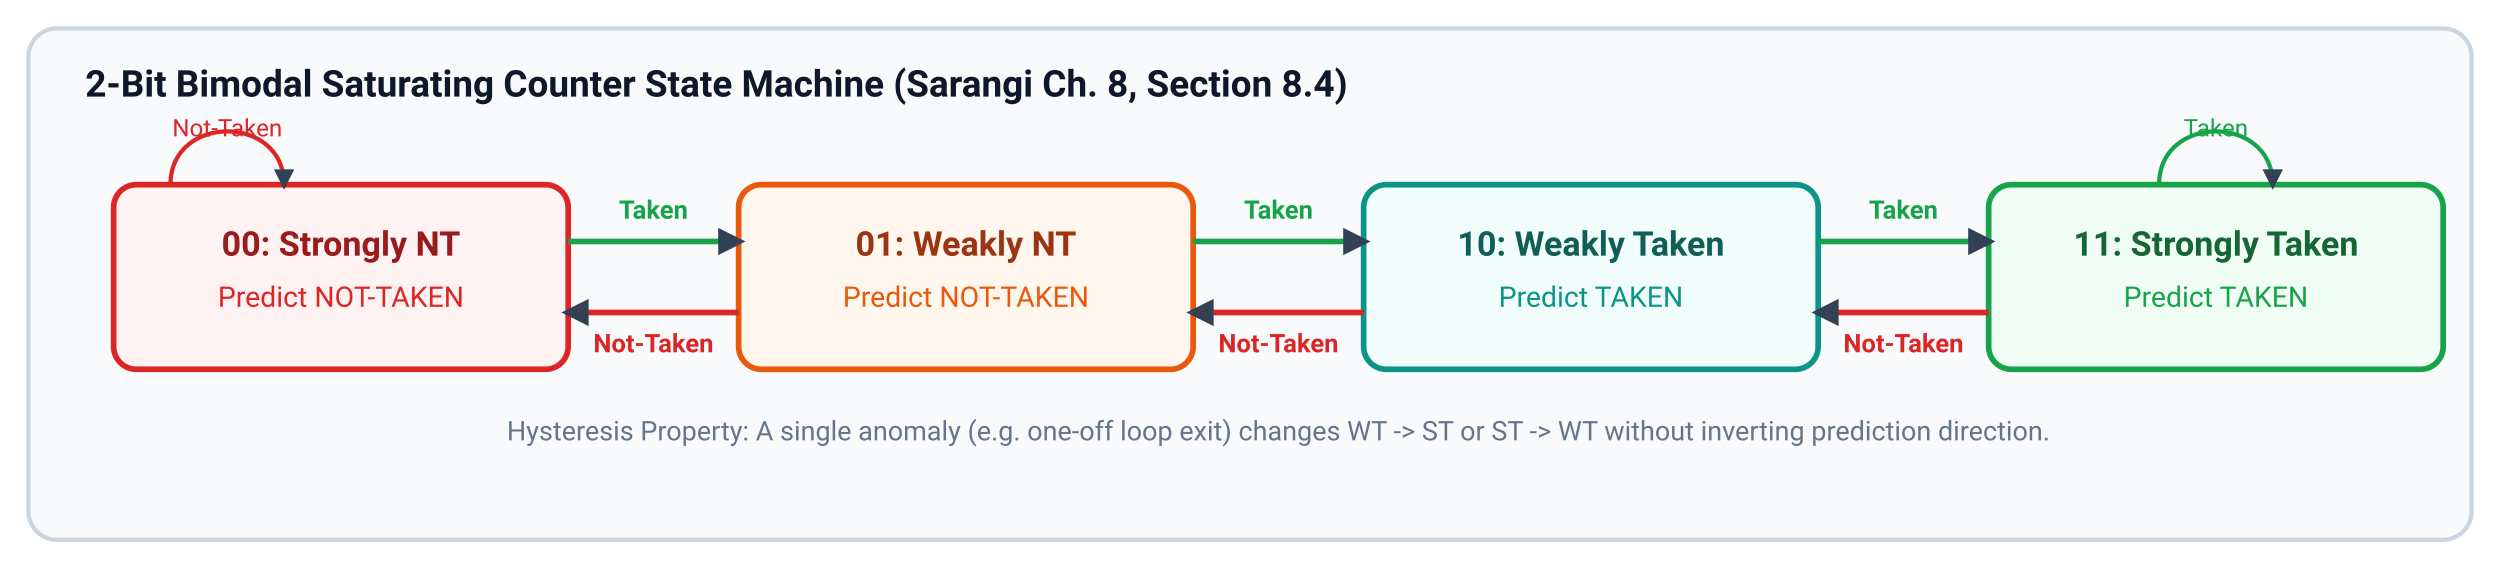
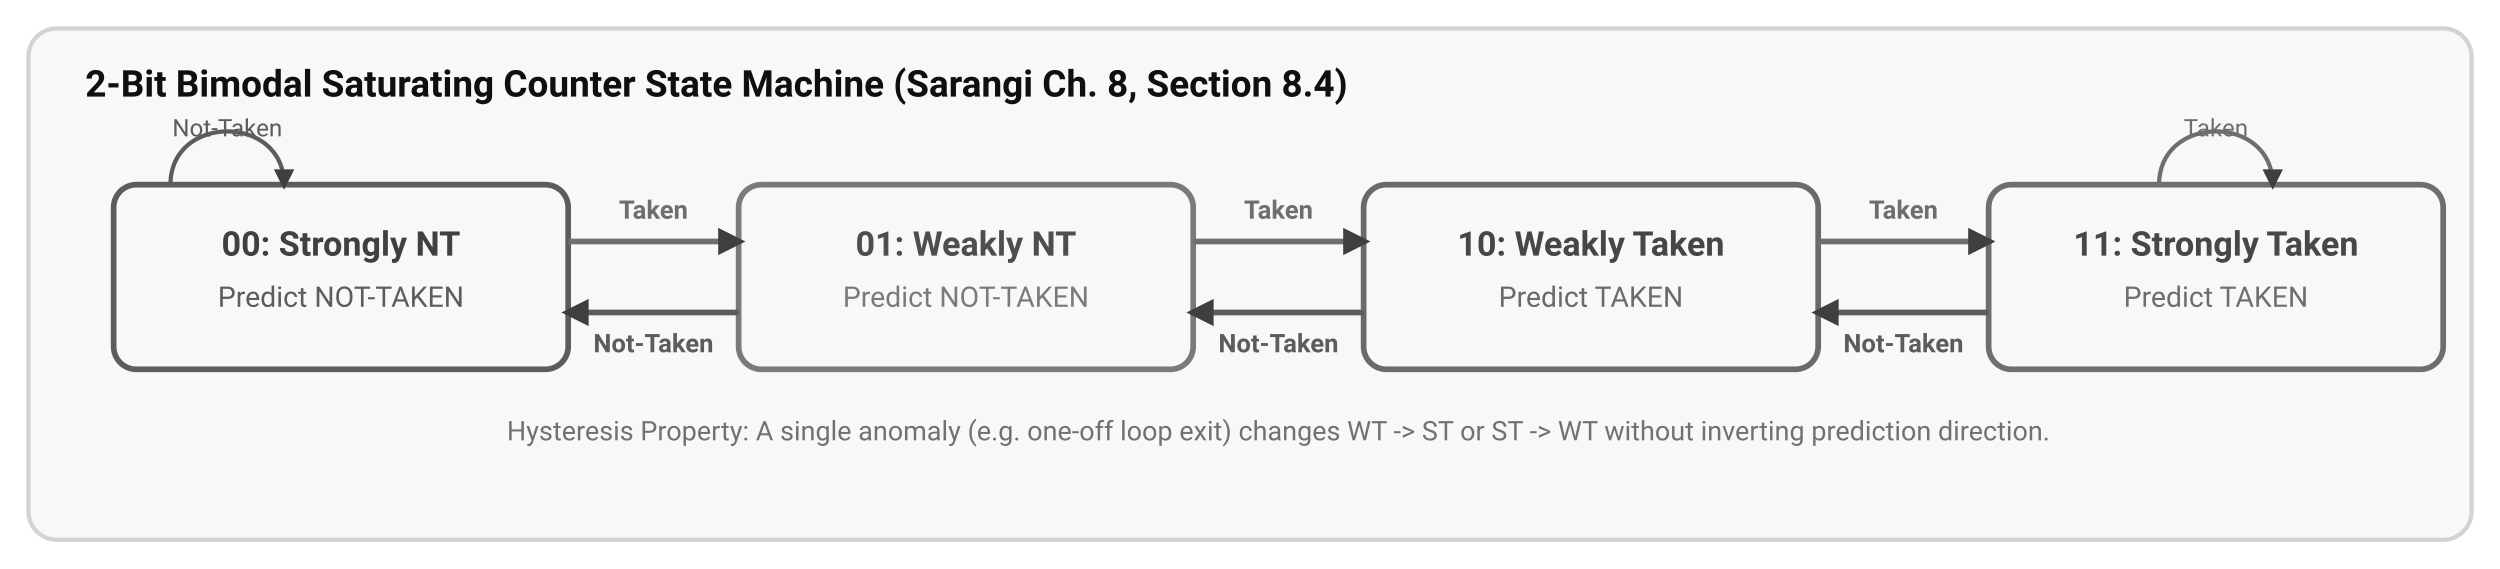
- <svg xmlns="http://www.w3.org/2000/svg" viewBox="0 0 880 200" width="100%" height="100%" style="background:#ffffff; font-family: -apple-system, BlinkMacSystemFont, 'Segoe UI', Roboto, Helvetica, Arial, sans-serif;">
+ <svg xmlns="http://www.w3.org/2000/svg" viewBox="0 0 880 200" width="100%" height="100%" style="background:#f8f8f8; font-family: -apple-system, BlinkMacSystemFont, 'Segoe UI', Roboto, Helvetica, Arial, sans-serif;">
  <defs>
    <marker id="transArr" viewBox="0 0 10 10" refX="6" refY="5" markerWidth="6" markerHeight="6" orient="auto-start-reverse">
-       <path d="M 0 1 L 8 5 L 0 9 z" fill="#334155" />
+       <path d="M 0 1 L 8 5 L 0 9 z" fill="#3f3f3f" />
    </marker>
  </defs>
-   <rect x="10" y="10" width="860" height="180" rx="10" fill="#f8fafc" stroke="#cbd5e1" stroke-width="1.5" />
-   <text x="30" y="34" font-size="13" font-weight="bold" fill="#0f172a">2-Bit Bimodal Saturating Counter State Machine (Sarangi Ch. 8, Section 8.4)</text>
+   <rect x="10" y="10" width="860" height="180" rx="10" fill="#f8f8f8" stroke="#d3d3d3" stroke-width="1.5" />
+   <text x="30" y="34" font-size="13" font-weight="bold" fill="#0f0f0f">2-Bit Bimodal Saturating Counter State Machine (Sarangi Ch. 8, Section 8.4)</text>
  <g transform="translate(40, 50)">
-     <rect x="0" y="15" width="160" height="65" rx="8" fill="#fef2f2" stroke="#dc2626" stroke-width="2" />
-     <text x="80" y="40" font-size="12" font-weight="bold" fill="#991b1b" text-anchor="middle">00: Strongly NT</text>
-     <text x="80" y="58" font-size="10" fill="#dc2626" text-anchor="middle">Predict NOT-TAKEN</text>
-     <rect x="220" y="15" width="160" height="65" rx="8" fill="#fff7ed" stroke="#ea580c" stroke-width="2" />
-     <text x="300" y="40" font-size="12" font-weight="bold" fill="#9a3412" text-anchor="middle">01: Weakly NT</text>
-     <text x="300" y="58" font-size="10" fill="#ea580c" text-anchor="middle">Predict NOT-TAKEN</text>
-     <rect x="440" y="15" width="160" height="65" rx="8" fill="#f0fdfa" stroke="#0d9488" stroke-width="2" />
-     <text x="520" y="40" font-size="12" font-weight="bold" fill="#115e59" text-anchor="middle">10: Weakly Taken</text>
-     <text x="520" y="58" font-size="10" fill="#0d9488" text-anchor="middle">Predict TAKEN</text>
-     <rect x="660" y="15" width="160" height="65" rx="8" fill="#f0fdf4" stroke="#16a34a" stroke-width="2" />
-     <text x="740" y="40" font-size="12" font-weight="bold" fill="#166534" text-anchor="middle">11: Strongly Taken</text>
-     <text x="740" y="58" font-size="10" fill="#16a34a" text-anchor="middle">Predict TAKEN</text>
-     <path d="M 160 35 L 220 35" fill="none" stroke="#16a34a" stroke-width="2" marker-end="url(#transArr)" />
-     <text x="190" y="27" font-size="9" font-weight="bold" fill="#16a34a" text-anchor="middle">Taken</text>
-     <path d="M 380 35 L 440 35" fill="none" stroke="#16a34a" stroke-width="2" marker-end="url(#transArr)" />
-     <text x="410" y="27" font-size="9" font-weight="bold" fill="#16a34a" text-anchor="middle">Taken</text>
-     <path d="M 600 35 L 660 35" fill="none" stroke="#16a34a" stroke-width="2" marker-end="url(#transArr)" />
-     <text x="630" y="27" font-size="9" font-weight="bold" fill="#16a34a" text-anchor="middle">Taken</text>
-     <path d="M 660 60 L 600 60" fill="none" stroke="#dc2626" stroke-width="2" marker-end="url(#transArr)" />
-     <text x="630" y="74" font-size="9" font-weight="bold" fill="#dc2626" text-anchor="middle">Not-Taken</text>
-     <path d="M 440 60 L 380 60" fill="none" stroke="#dc2626" stroke-width="2" marker-end="url(#transArr)" />
-     <text x="410" y="74" font-size="9" font-weight="bold" fill="#dc2626" text-anchor="middle">Not-Taken</text>
-     <path d="M 220 60 L 160 60" fill="none" stroke="#dc2626" stroke-width="2" marker-end="url(#transArr)" />
-     <text x="190" y="74" font-size="9" font-weight="bold" fill="#dc2626" text-anchor="middle">Not-Taken</text>
-     <path d="M 20 15 C 20 -10, 60 -10, 60 15" fill="none" stroke="#dc2626" stroke-width="1.5" marker-end="url(#transArr)" />
-     <text x="40" y="-2" font-size="8.5" fill="#dc2626" text-anchor="middle">Not-Taken</text>
-     <path d="M 720 15 C 720 -10, 760 -10, 760 15" fill="none" stroke="#16a34a" stroke-width="1.5" marker-end="url(#transArr)" />
-     <text x="740" y="-2" font-size="8.5" fill="#16a34a" text-anchor="middle">Taken</text>
-     <text x="410" y="105" font-size="9.5" fill="#64748b" text-anchor="middle">Hysteresis Property: A single anomaly (e.g. one-off loop exit) changes WT -&gt; ST or ST -&gt; WT without inverting prediction direction.</text>
+     <rect x="0" y="15" width="160" height="65" rx="8" fill="#f8f8f8" stroke="#5c5c5c" stroke-width="2" />
+     <text x="80" y="40" font-size="12" font-weight="bold" fill="#404040" text-anchor="middle">00: Strongly NT</text>
+     <text x="80" y="58" font-size="10" fill="#5c5c5c" text-anchor="middle">Predict NOT-TAKEN</text>
+     <rect x="220" y="15" width="160" height="65" rx="8" fill="#f8f8f8" stroke="#7a7a7a" stroke-width="2" />
+     <text x="300" y="40" font-size="12" font-weight="bold" fill="#4e4e4e" text-anchor="middle">01: Weakly NT</text>
+     <text x="300" y="58" font-size="10" fill="#7a7a7a" text-anchor="middle">Predict NOT-TAKEN</text>
+     <rect x="440" y="15" width="160" height="65" rx="8" fill="#f8f8f8" stroke="#6a6a6a" stroke-width="2" />
+     <text x="520" y="40" font-size="12" font-weight="bold" fill="#464646" text-anchor="middle">10: Weakly Taken</text>
+     <text x="520" y="58" font-size="10" fill="#6a6a6a" text-anchor="middle">Predict TAKEN</text>
+     <rect x="660" y="15" width="160" height="65" rx="8" fill="#f8f8f8" stroke="#6e6e6e" stroke-width="2" />
+     <text x="740" y="40" font-size="12" font-weight="bold" fill="#474747" text-anchor="middle">11: Strongly Taken</text>
+     <text x="740" y="58" font-size="10" fill="#6e6e6e" text-anchor="middle">Predict TAKEN</text>
+     <path d="M 160 35 L 220 35" fill="none" stroke="#6e6e6e" stroke-width="2" marker-end="url(#transArr)" />
+     <text x="190" y="27" font-size="9" font-weight="bold" fill="#6e6e6e" text-anchor="middle">Taken</text>
+     <path d="M 380 35 L 440 35" fill="none" stroke="#6e6e6e" stroke-width="2" marker-end="url(#transArr)" />
+     <text x="410" y="27" font-size="9" font-weight="bold" fill="#6e6e6e" text-anchor="middle">Taken</text>
+     <path d="M 600 35 L 660 35" fill="none" stroke="#6e6e6e" stroke-width="2" marker-end="url(#transArr)" />
+     <text x="630" y="27" font-size="9" font-weight="bold" fill="#6e6e6e" text-anchor="middle">Taken</text>
+     <path d="M 660 60 L 600 60" fill="none" stroke="#5c5c5c" stroke-width="2" marker-end="url(#transArr)" />
+     <text x="630" y="74" font-size="9" font-weight="bold" fill="#5c5c5c" text-anchor="middle">Not-Taken</text>
+     <path d="M 440 60 L 380 60" fill="none" stroke="#5c5c5c" stroke-width="2" marker-end="url(#transArr)" />
+     <text x="410" y="74" font-size="9" font-weight="bold" fill="#5c5c5c" text-anchor="middle">Not-Taken</text>
+     <path d="M 220 60 L 160 60" fill="none" stroke="#5c5c5c" stroke-width="2" marker-end="url(#transArr)" />
+     <text x="190" y="74" font-size="9" font-weight="bold" fill="#5c5c5c" text-anchor="middle">Not-Taken</text>
+     <path d="M 20 15 C 20 -10, 60 -10, 60 15" fill="none" stroke="#5c5c5c" stroke-width="1.5" marker-end="url(#transArr)" />
+     <text x="40" y="-2" font-size="8.5" fill="#5c5c5c" text-anchor="middle">Not-Taken</text>
+     <path d="M 720 15 C 720 -10, 760 -10, 760 15" fill="none" stroke="#6e6e6e" stroke-width="1.5" marker-end="url(#transArr)" />
+     <text x="740" y="-2" font-size="8.5" fill="#6e6e6e" text-anchor="middle">Taken</text>
+     <text x="410" y="105" font-size="9.5" fill="#717171" text-anchor="middle">Hysteresis Property: A single anomaly (e.g. one-off loop exit) changes WT -&gt; ST or ST -&gt; WT without inverting prediction direction.</text>
  </g>
</svg>
